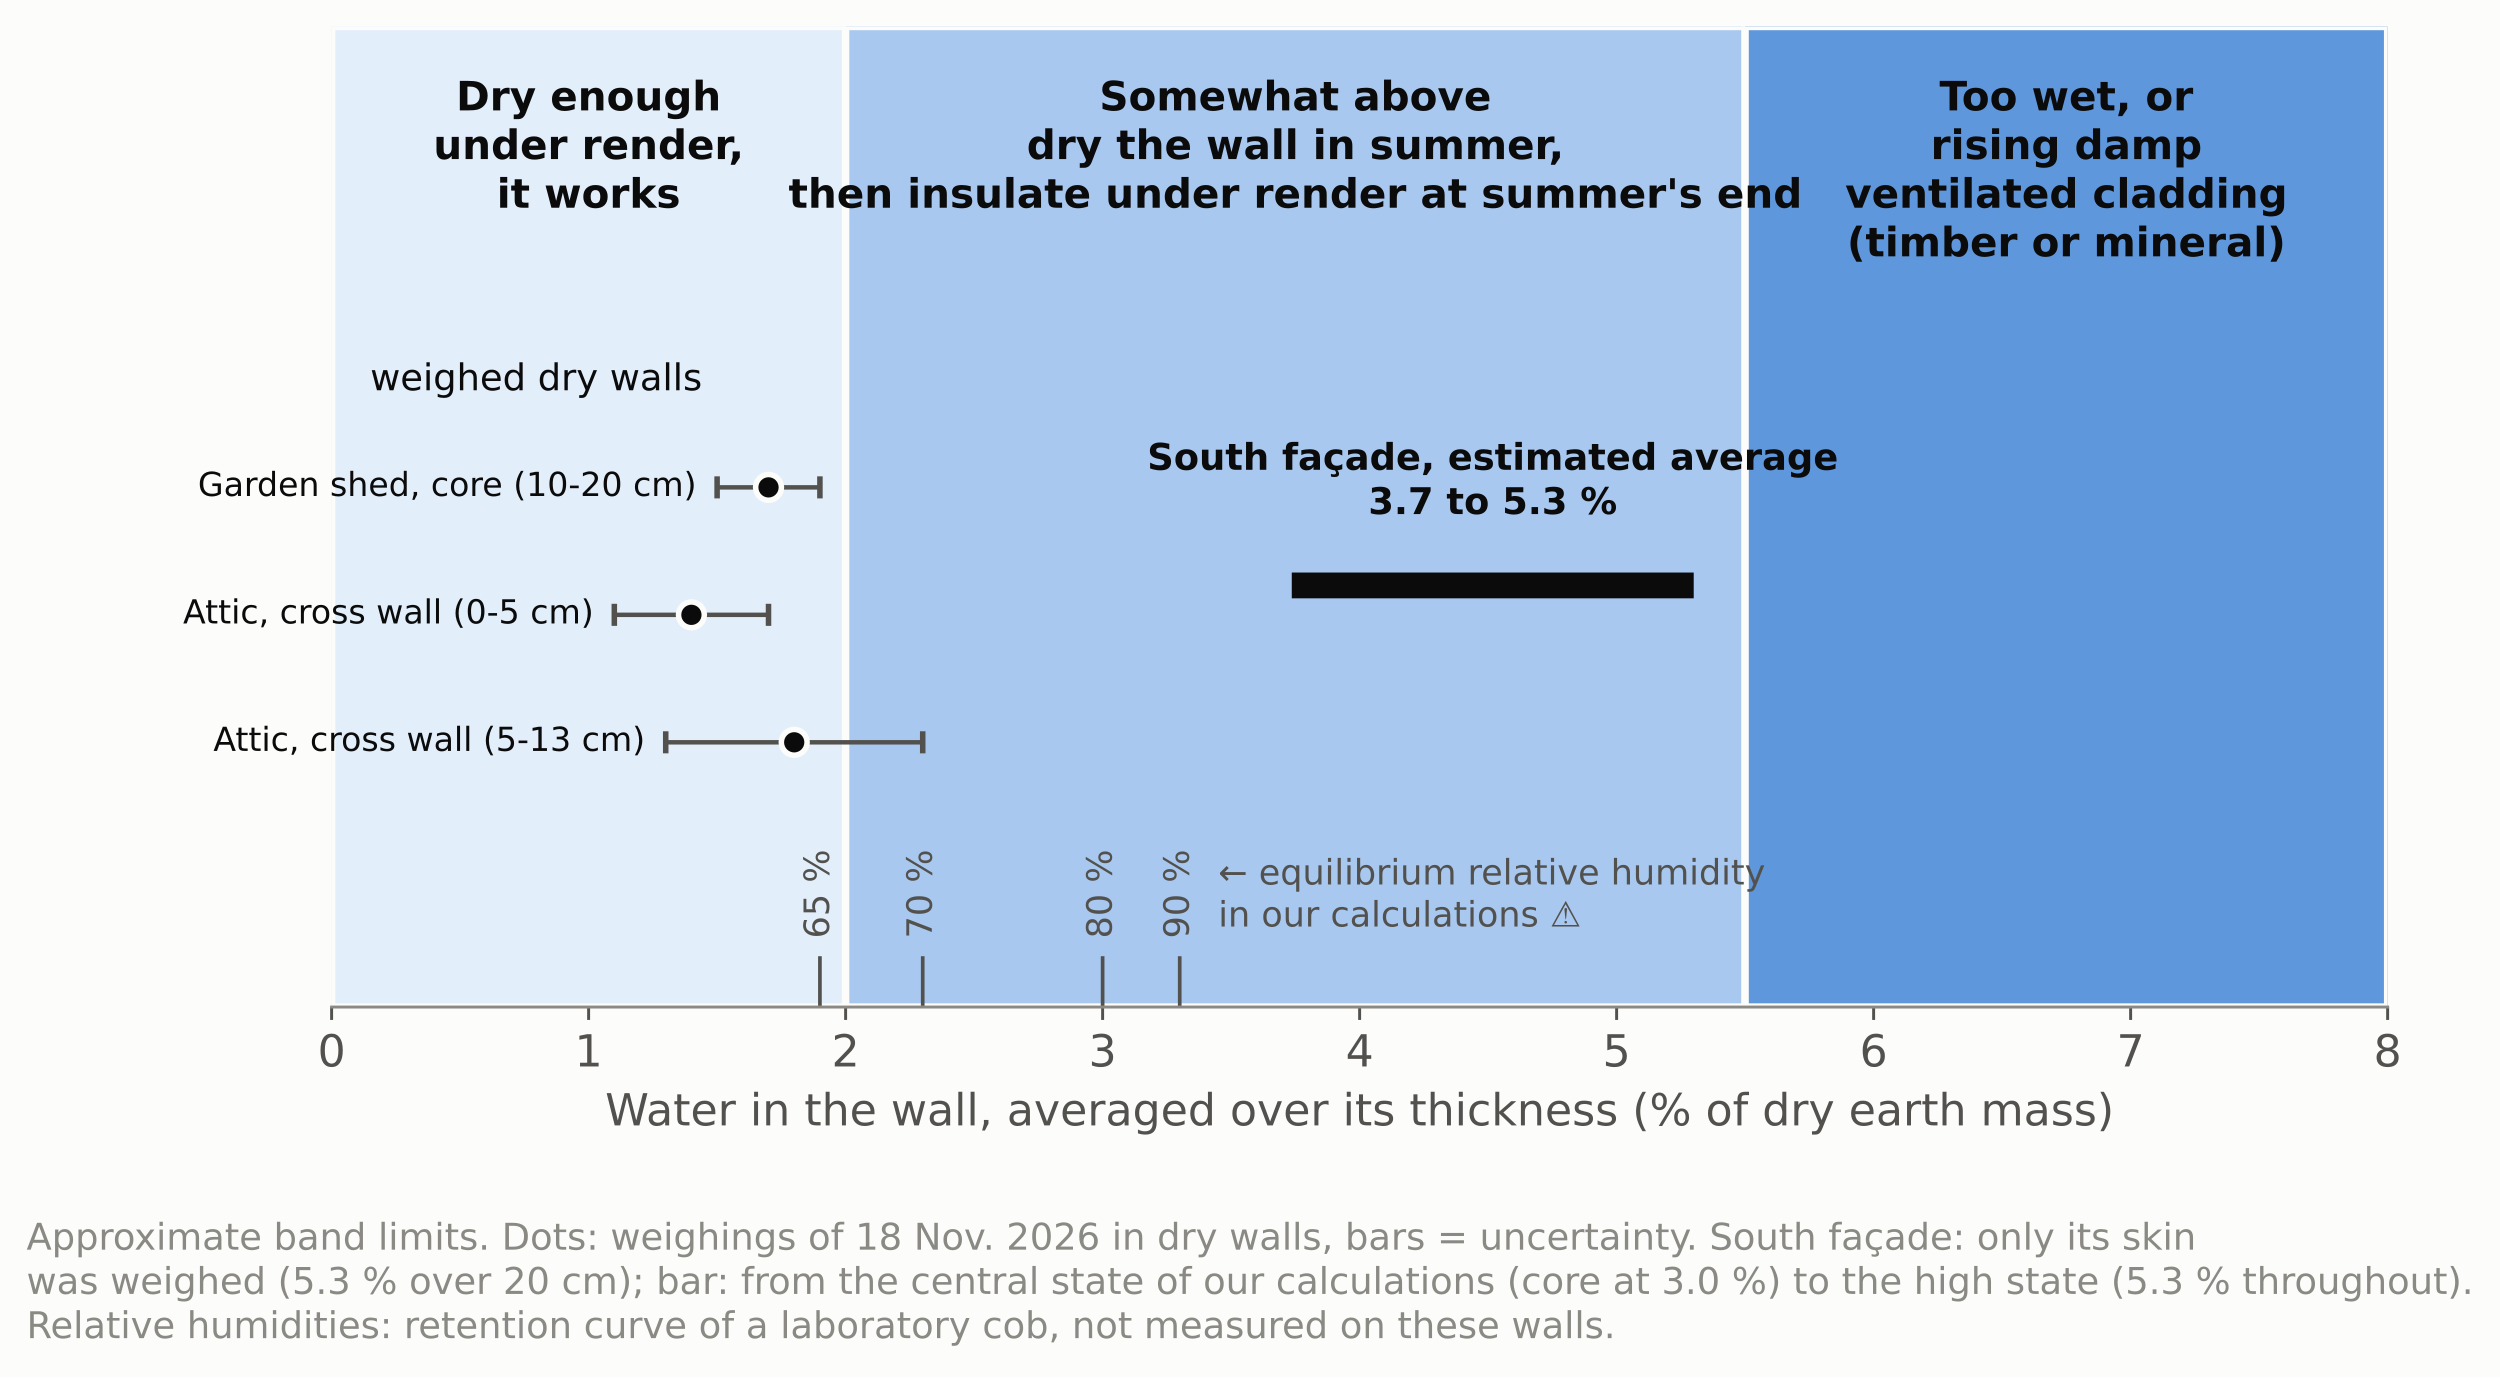
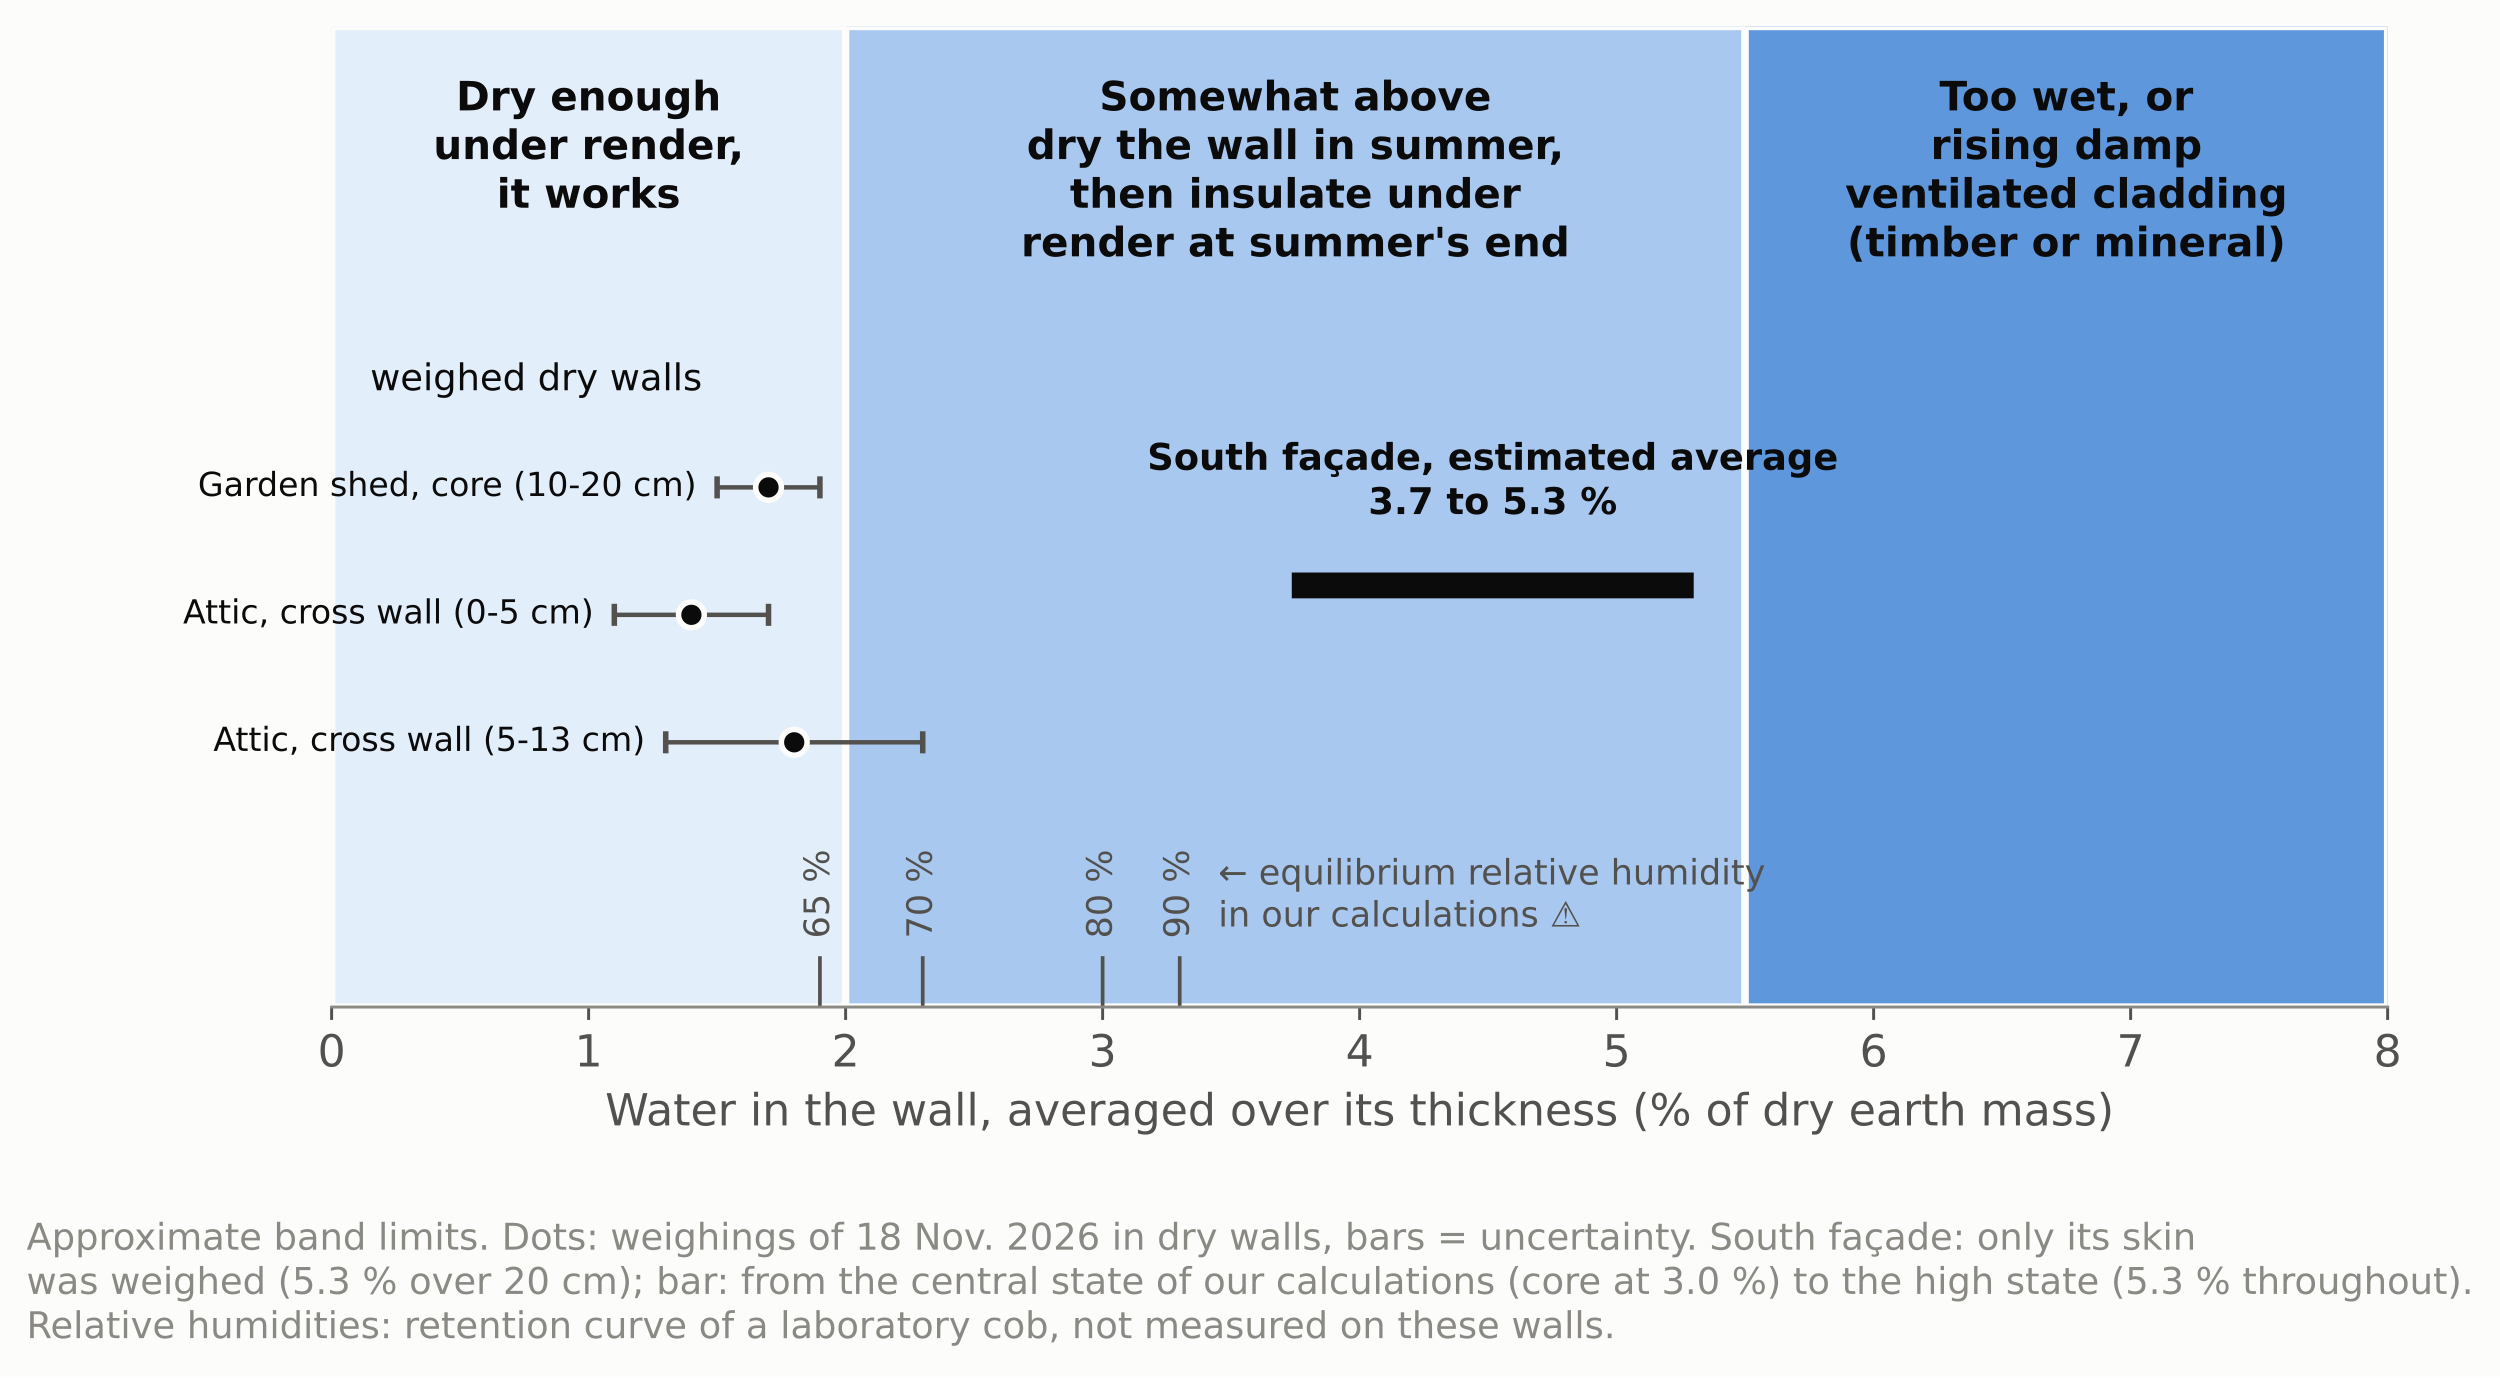
<svg xmlns="http://www.w3.org/2000/svg" xmlns:xlink="http://www.w3.org/1999/xlink" width="678.498pt" height="373.771pt" viewBox="0 0 678.498 373.771" version="1.1">
  <defs>
    <style type="text/css">*{stroke-linejoin: round; stroke-linecap: butt}</style>
  </defs>
  <g id="figure_1">
    <g id="patch_1">
      <path d="M 0 373.771  L 678.498 373.771  L 678.498 -0  L 0 -0  z " style="fill: #fcfcfb" />
    </g>
    <g id="axes_1">
      <g id="patch_2">
        <path d="M 90 273.312  L 648 273.312  L 648 7.2  L 90 7.2  z " style="fill: #fcfcfb" />
      </g>
      <g id="patch_3">
        <path d="M 90 273.312  L 229.5 273.312  L 229.5 7.2  L 90 7.2  z " clip-path="url(#pe320d4679d)" style="fill: #e3eefb; stroke: #fcfcfb; stroke-width: 2; stroke-linejoin: miter" />
      </g>
      <g id="patch_4">
        <path d="M 229.5 273.312  L 473.625 273.312  L 473.625 7.2  L 229.5 7.2  z " clip-path="url(#pe320d4679d)" style="fill: #a9c8ef; stroke: #fcfcfb; stroke-width: 2; stroke-linejoin: miter" />
      </g>
      <g id="patch_5">
        <path d="M 473.625 273.312  L 648 273.312  L 648 7.2  L 473.625 7.2  z " clip-path="url(#pe320d4679d)" style="fill: #5f97dc; stroke: #fcfcfb; stroke-width: 2; stroke-linejoin: miter" />
      </g>
      <g id="matplotlib.axis_1">
        <g id="xtick_1">
          <g id="line2d_1">
            <defs>
              <path id="m8a4afdff39" d="M 0 0  L 0 3.5  " style="stroke: #52514e; stroke-width: 0.8" />
            </defs>
            <g>
              <use xlink:href="#m8a4afdff39" x="90" y="273.312" style="fill: #52514e; stroke: #52514e; stroke-width: 0.8" />
            </g>
          </g>
          <g id="text_1">
            <text style="font-size: 12px; font-family: 'DejaVu Sans', sans-serif; text-anchor: middle; fill: #52514e" x="90" y="289.429" transform="rotate(-0 90 289.4292)">0</text>
          </g>
        </g>
        <g id="xtick_2">
          <g id="line2d_2">
            <g>
              <use xlink:href="#m8a4afdff39" x="159.75" y="273.312" style="fill: #52514e; stroke: #52514e; stroke-width: 0.8" />
            </g>
          </g>
          <g id="text_2">
            <text style="font-size: 12px; font-family: 'DejaVu Sans', sans-serif; text-anchor: middle; fill: #52514e" x="159.75" y="289.429" transform="rotate(-0 159.75 289.4292)">1</text>
          </g>
        </g>
        <g id="xtick_3">
          <g id="line2d_3">
            <g>
              <use xlink:href="#m8a4afdff39" x="229.5" y="273.312" style="fill: #52514e; stroke: #52514e; stroke-width: 0.8" />
            </g>
          </g>
          <g id="text_3">
            <text style="font-size: 12px; font-family: 'DejaVu Sans', sans-serif; text-anchor: middle; fill: #52514e" x="229.5" y="289.429" transform="rotate(-0 229.5 289.4292)">2</text>
          </g>
        </g>
        <g id="xtick_4">
          <g id="line2d_4">
            <g>
              <use xlink:href="#m8a4afdff39" x="299.25" y="273.312" style="fill: #52514e; stroke: #52514e; stroke-width: 0.8" />
            </g>
          </g>
          <g id="text_4">
            <text style="font-size: 12px; font-family: 'DejaVu Sans', sans-serif; text-anchor: middle; fill: #52514e" x="299.25" y="289.429" transform="rotate(-0 299.25 289.4292)">3</text>
          </g>
        </g>
        <g id="xtick_5">
          <g id="line2d_5">
            <g>
              <use xlink:href="#m8a4afdff39" x="369" y="273.312" style="fill: #52514e; stroke: #52514e; stroke-width: 0.8" />
            </g>
          </g>
          <g id="text_5">
            <text style="font-size: 12px; font-family: 'DejaVu Sans', sans-serif; text-anchor: middle; fill: #52514e" x="369" y="289.429" transform="rotate(-0 369 289.4292)">4</text>
          </g>
        </g>
        <g id="xtick_6">
          <g id="line2d_6">
            <g>
              <use xlink:href="#m8a4afdff39" x="438.75" y="273.312" style="fill: #52514e; stroke: #52514e; stroke-width: 0.8" />
            </g>
          </g>
          <g id="text_6">
            <text style="font-size: 12px; font-family: 'DejaVu Sans', sans-serif; text-anchor: middle; fill: #52514e" x="438.75" y="289.429" transform="rotate(-0 438.75 289.4292)">5</text>
          </g>
        </g>
        <g id="xtick_7">
          <g id="line2d_7">
            <g>
              <use xlink:href="#m8a4afdff39" x="508.5" y="273.312" style="fill: #52514e; stroke: #52514e; stroke-width: 0.8" />
            </g>
          </g>
          <g id="text_7">
            <text style="font-size: 12px; font-family: 'DejaVu Sans', sans-serif; text-anchor: middle; fill: #52514e" x="508.5" y="289.429" transform="rotate(-0 508.5 289.4292)">6</text>
          </g>
        </g>
        <g id="xtick_8">
          <g id="line2d_8">
            <g>
              <use xlink:href="#m8a4afdff39" x="578.25" y="273.312" style="fill: #52514e; stroke: #52514e; stroke-width: 0.8" />
            </g>
          </g>
          <g id="text_8">
            <text style="font-size: 12px; font-family: 'DejaVu Sans', sans-serif; text-anchor: middle; fill: #52514e" x="578.25" y="289.429" transform="rotate(-0 578.25 289.4292)">7</text>
          </g>
        </g>
        <g id="xtick_9">
          <g id="line2d_9">
            <g>
              <use xlink:href="#m8a4afdff39" x="648" y="273.312" style="fill: #52514e; stroke: #52514e; stroke-width: 0.8" />
            </g>
          </g>
          <g id="text_9">
            <text style="font-size: 12px; font-family: 'DejaVu Sans', sans-serif; text-anchor: middle; fill: #52514e" x="648" y="289.429" transform="rotate(-0 648 289.4292)">8</text>
          </g>
        </g>
        <g id="text_10">
          <text style="font-size: 12px; font-family: 'DejaVu Sans', sans-serif; text-anchor: middle; fill: #52514e" x="369" y="305.43" transform="rotate(-0 369 305.4301)">Water in the wall, averaged over its thickness (% of dry earth mass)</text>
        </g>
      </g>
      <g id="matplotlib.axis_2" />
      <g id="LineCollection_1">
        <path d="M 166.725 166.867  L 208.575 166.867  " clip-path="url(#pe320d4679d)" style="fill: none; stroke: #52514e; stroke-width: 1.2" />
      </g>
      <g id="line2d_10">
        <defs>
          <path id="me0d77131fd" d="M 0 3  L 0 -3  " style="stroke: #52514e; stroke-width: 1.5" />
        </defs>
        <g clip-path="url(#pe320d4679d)">
          <use xlink:href="#me0d77131fd" x="166.725" y="166.867" style="fill: #0b0b0b; stroke: #52514e; stroke-width: 1.5" />
        </g>
      </g>
      <g id="line2d_11">
        <g clip-path="url(#pe320d4679d)">
          <use xlink:href="#me0d77131fd" x="208.575" y="166.867" style="fill: #0b0b0b; stroke: #52514e; stroke-width: 1.5" />
        </g>
      </g>
      <g id="LineCollection_2">
        <path d="M 180.675 201.462  L 250.425 201.462  " clip-path="url(#pe320d4679d)" style="fill: none; stroke: #52514e; stroke-width: 1.2" />
      </g>
      <g id="line2d_12">
        <g clip-path="url(#pe320d4679d)">
          <use xlink:href="#me0d77131fd" x="180.675" y="201.462" style="fill: #0b0b0b; stroke: #52514e; stroke-width: 1.5" />
        </g>
      </g>
      <g id="line2d_13">
        <g clip-path="url(#pe320d4679d)">
          <use xlink:href="#me0d77131fd" x="250.425" y="201.462" style="fill: #0b0b0b; stroke: #52514e; stroke-width: 1.5" />
        </g>
      </g>
      <g id="LineCollection_3">
        <path d="M 194.625 132.273  L 222.525 132.273  " clip-path="url(#pe320d4679d)" style="fill: none; stroke: #52514e; stroke-width: 1.2" />
      </g>
      <g id="line2d_14">
        <g clip-path="url(#pe320d4679d)">
          <use xlink:href="#me0d77131fd" x="194.625" y="132.273" style="fill: #0b0b0b; stroke: #52514e; stroke-width: 1.5" />
        </g>
      </g>
      <g id="line2d_15">
        <g clip-path="url(#pe320d4679d)">
          <use xlink:href="#me0d77131fd" x="222.525" y="132.273" style="fill: #0b0b0b; stroke: #52514e; stroke-width: 1.5" />
        </g>
      </g>
      <g id="line2d_16">
        <path d="M 350.586 158.884  L 459.675 158.884  " clip-path="url(#pe320d4679d)" style="fill: none; stroke: #0b0b0b; stroke-width: 7" />
      </g>
      <g id="line2d_17">
        <path d="M 222.525 273.312  L 222.525 260.006  " clip-path="url(#pe320d4679d)" style="fill: none; stroke: #52514e; stroke-linecap: square" />
      </g>
      <g id="line2d_18">
        <path d="M 250.425 273.312  L 250.425 260.006  " clip-path="url(#pe320d4679d)" style="fill: none; stroke: #52514e; stroke-linecap: square" />
      </g>
      <g id="line2d_19">
        <path d="M 299.25 273.312  L 299.25 260.006  " clip-path="url(#pe320d4679d)" style="fill: none; stroke: #52514e; stroke-linecap: square" />
      </g>
      <g id="line2d_20">
        <path d="M 320.175 273.312  L 320.175 260.006  " clip-path="url(#pe320d4679d)" style="fill: none; stroke: #52514e; stroke-linecap: square" />
      </g>
      <g id="line2d_21">
        <defs>
          <path id="mbe89c12753" d="M 0 3.5  C 0.928 3.5 1.819 3.131 2.475 2.475  C 3.131 1.819 3.5 0.928 3.5 0  C 3.5 -0.928 3.131 -1.819 2.475 -2.475  C 1.819 -3.131 0.928 -3.5 0 -3.5  C -0.928 -3.5 -1.819 -3.131 -2.475 -2.475  C -3.131 -1.819 -3.5 -0.928 -3.5 0  C -3.5 0.928 -3.131 1.819 -2.475 2.475  C -1.819 3.131 -0.928 3.5 0 3.5  z " style="stroke: #fcfcfb; stroke-width: 1.5" />
        </defs>
        <g clip-path="url(#pe320d4679d)">
          <use xlink:href="#mbe89c12753" x="187.65" y="166.867" style="fill: #0b0b0b; stroke: #fcfcfb; stroke-width: 1.5" />
        </g>
      </g>
      <g id="line2d_22">
        <g clip-path="url(#pe320d4679d)">
          <use xlink:href="#mbe89c12753" x="215.55" y="201.462" style="fill: #0b0b0b; stroke: #fcfcfb; stroke-width: 1.5" />
        </g>
      </g>
      <g id="line2d_23">
        <g clip-path="url(#pe320d4679d)">
          <use xlink:href="#mbe89c12753" x="208.575" y="132.273" style="fill: #0b0b0b; stroke: #fcfcfb; stroke-width: 1.5" />
        </g>
      </g>
      <g id="patch_6">
        <path d="M 90 273.312  L 648 273.312  " style="fill: none; stroke: #8a8984; stroke-width: 0.8; stroke-linejoin: miter; stroke-linecap: square" />
      </g>
      <g id="text_11">
        <text style="font-weight: 700; font-size: 11px; font-family: 'DejaVu Sans', sans-serif; fill: #0b0b0b" transform="translate(123.78 29.96495)">Dry enough</text>
        <text style="font-weight: 700; font-size: 11px; font-family: 'DejaVu Sans', sans-serif; fill: #0b0b0b" transform="translate(117.6071 43.16796)">under render,</text>
        <text style="font-weight: 700; font-size: 11px; font-family: 'DejaVu Sans', sans-serif; fill: #0b0b0b" transform="translate(134.8178 56.37097)">it works</text>
      </g>
      <g id="text_12">
        <text style="font-weight: 700; font-size: 11px; font-family: 'DejaVu Sans', sans-serif; fill: #0b0b0b" transform="translate(298.3663 29.96495)">Somewhat above</text>
        <text style="font-weight: 700; font-size: 11px; font-family: 'DejaVu Sans', sans-serif; fill: #0b0b0b" transform="translate(278.6557 43.16796)">dry the wall in summer,</text>
-         <text style="font-weight: 700; font-size: 11px; font-family: 'DejaVu Sans', sans-serif; fill: #0b0b0b" transform="translate(214.017 56.37097)">then insulate under render at summer's end</text>
+         <text style="font-weight: 700; font-size: 11px; font-family: 'DejaVu Sans', sans-serif; fill: #0b0b0b" transform="translate(290.387 56.37097)">then insulate under</text>
+         <text style="font-weight: 700; font-size: 11px; font-family: 'DejaVu Sans', sans-serif; fill: #0b0b0b" transform="translate(277.1071 69.57398)">render at summer's end</text>
      </g>
      <g id="text_13">
        <text style="font-weight: 700; font-size: 11px; font-family: 'DejaVu Sans', sans-serif; fill: #0b0b0b" transform="translate(526.3834 29.9641)">Too wet, or</text>
        <text style="font-weight: 700; font-size: 11px; font-family: 'DejaVu Sans', sans-serif; fill: #0b0b0b" transform="translate(523.9728 43.1671)">rising damp</text>
        <text style="font-weight: 700; font-size: 11px; font-family: 'DejaVu Sans', sans-serif; fill: #0b0b0b" transform="translate(500.7903 56.37011)">ventilated cladding</text>
        <text style="font-weight: 700; font-size: 11px; font-family: 'DejaVu Sans', sans-serif; fill: #0b0b0b" transform="translate(501.2681 69.57312)">(timber or mineral)</text>
      </g>
      <g id="text_14">
        <text style="font-size: 10px; font-family: 'DejaVu Sans', sans-serif; text-anchor: start; fill: #0b0b0b" x="100.463" y="105.92" transform="rotate(-0 100.4625 105.9202)">weighed dry walls</text>
      </g>
      <g id="text_15">
        <text style="font-size: 9px; font-family: 'DejaVu Sans', sans-serif; text-anchor: end; fill: #0b0b0b" x="161.145" y="169.205" transform="rotate(-0 161.145 169.2054)">Attic, cross wall (0-5 cm)</text>
      </g>
      <g id="text_16">
        <text style="font-size: 9px; font-family: 'DejaVu Sans', sans-serif; text-anchor: end; fill: #0b0b0b" x="175.095" y="203.8" transform="rotate(-0 175.095 203.8)">Attic, cross wall (5-13 cm)</text>
      </g>
      <g id="text_17">
        <text style="font-size: 9px; font-family: 'DejaVu Sans', sans-serif; text-anchor: end; fill: #0b0b0b" x="189.045" y="134.611" transform="rotate(-0 189.045 134.6109)">Garden shed, core (10-20 cm)</text>
      </g>
      <g id="text_18">
        <text style="font-weight: 700; font-size: 10px; font-family: 'DejaVu Sans', sans-serif; fill: #0b0b0b" transform="translate(311.3563 127.5118)">South façade, estimated average</text>
        <text style="font-weight: 700; font-size: 10px; font-family: 'DejaVu Sans', sans-serif; fill: #0b0b0b" transform="translate(371.3594 139.5138)">3.7 to 5.3 %</text>
      </g>
      <g id="text_19">
        <text style="font-size: 9.5px; font-family: 'DejaVu Sans', sans-serif; fill: #52514e" transform="translate(224.9928 254.6842) rotate(-90)">65 %</text>
      </g>
      <g id="text_20">
        <text style="font-size: 9.5px; font-family: 'DejaVu Sans', sans-serif; fill: #52514e" transform="translate(252.8928 254.6842) rotate(-90)">70 %</text>
      </g>
      <g id="text_21">
        <text style="font-size: 9.5px; font-family: 'DejaVu Sans', sans-serif; fill: #52514e" transform="translate(301.7178 254.6842) rotate(-90)">80 %</text>
      </g>
      <g id="text_22">
        <text style="font-size: 9.5px; font-family: 'DejaVu Sans', sans-serif; fill: #52514e" transform="translate(322.6428 254.6842) rotate(-90)">90 %</text>
      </g>
      <g id="text_23">
        <text style="font-size: 9.5px; font-family: 'DejaVu Sans', sans-serif; fill: #52514e" transform="translate(330.6375 240.0484)">← equilibrium relative humidity</text>
        <text style="font-size: 9.5px; font-family: 'DejaVu Sans', sans-serif; fill: #52514e" transform="translate(330.6375 251.451)">    in our calculations ⚠</text>
      </g>
    </g>
    <g id="text_24">
      <text style="font-size: 10px; font-family: 'DejaVu Sans', sans-serif; fill: #8a8984" transform="translate(7.2 339.1625)">Approximate band limits. Dots: weighings of 18 Nov. 2026 in dry walls, bars = uncertainty. South façade: only its skin</text>
      <text style="font-size: 10px; font-family: 'DejaVu Sans', sans-serif; fill: #8a8984" transform="translate(7.2 351.1653)">was weighed (5.3 % over 20 cm); bar: from the central state of our calculations (core at 3.0 %) to the high state (5.3 % throughout).</text>
      <text style="font-size: 10px; font-family: 'DejaVu Sans', sans-serif; fill: #8a8984" transform="translate(7.2 363.168)">Relative humidities: retention curve of a laboratory cob, not measured on these walls.</text>
    </g>
  </g>
  <defs>
    <clipPath id="pe320d4679d">
      <rect x="90" y="7.2" width="558" height="266.112" />
    </clipPath>
  </defs>
</svg>
